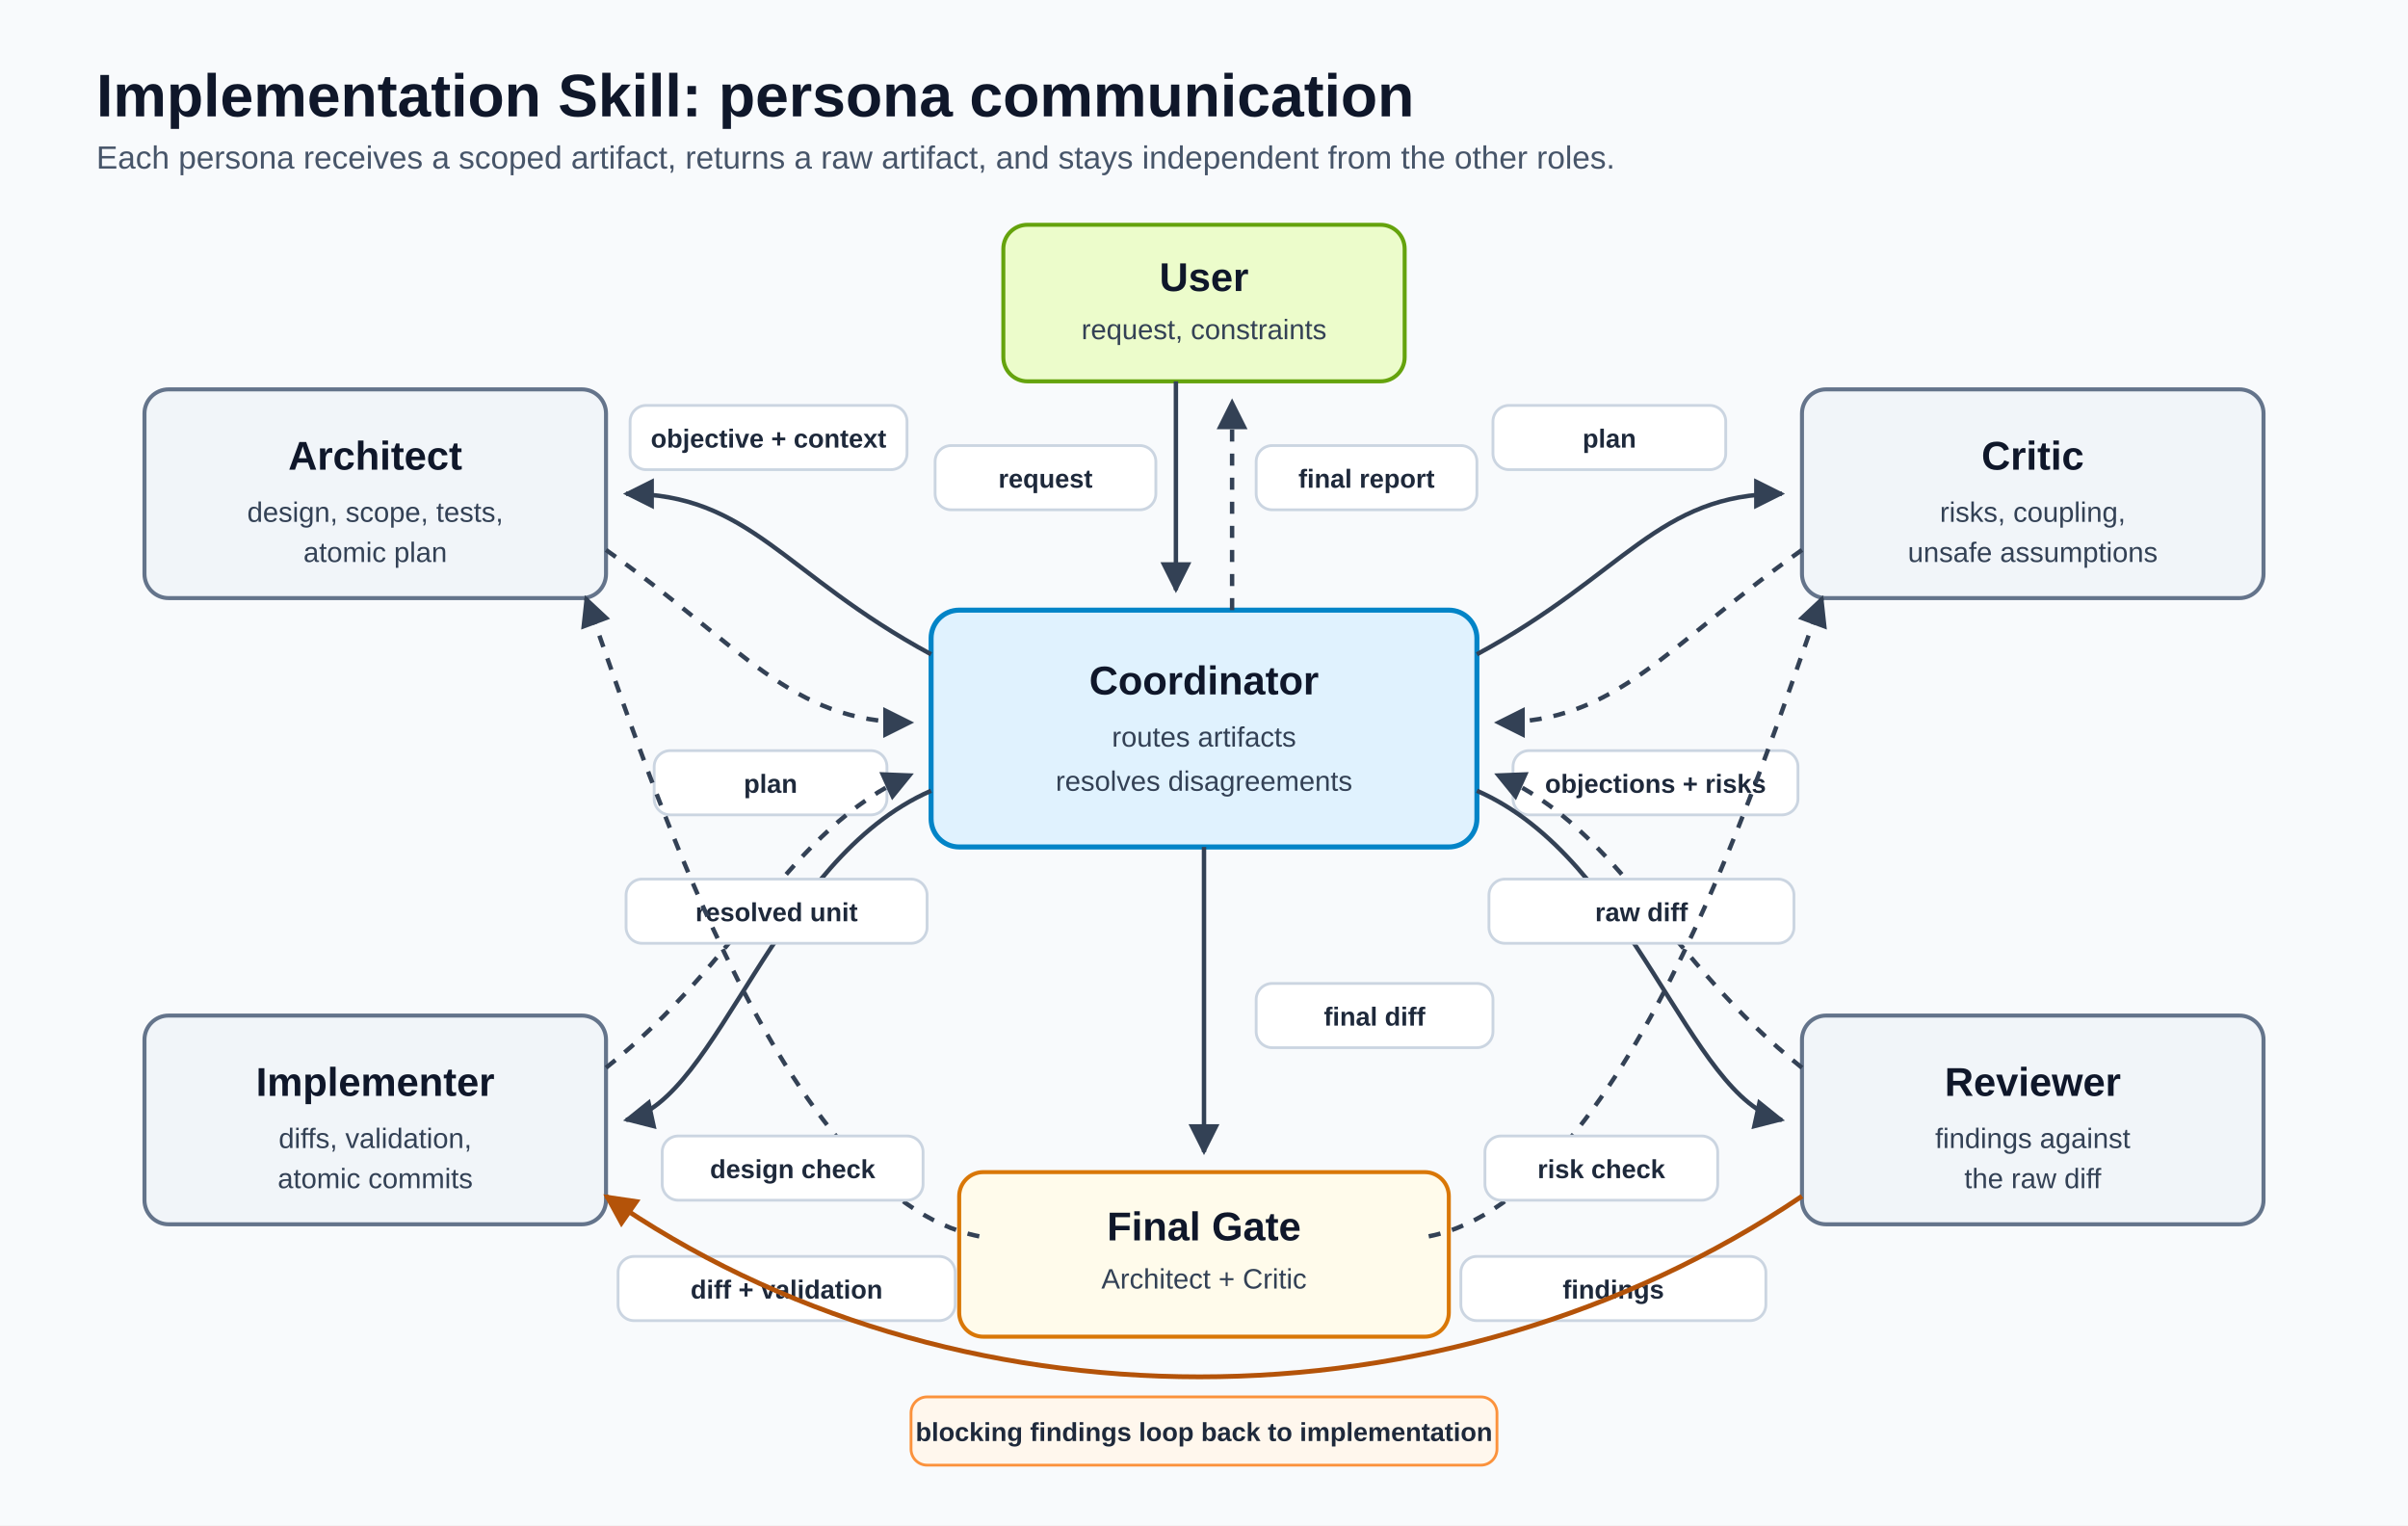
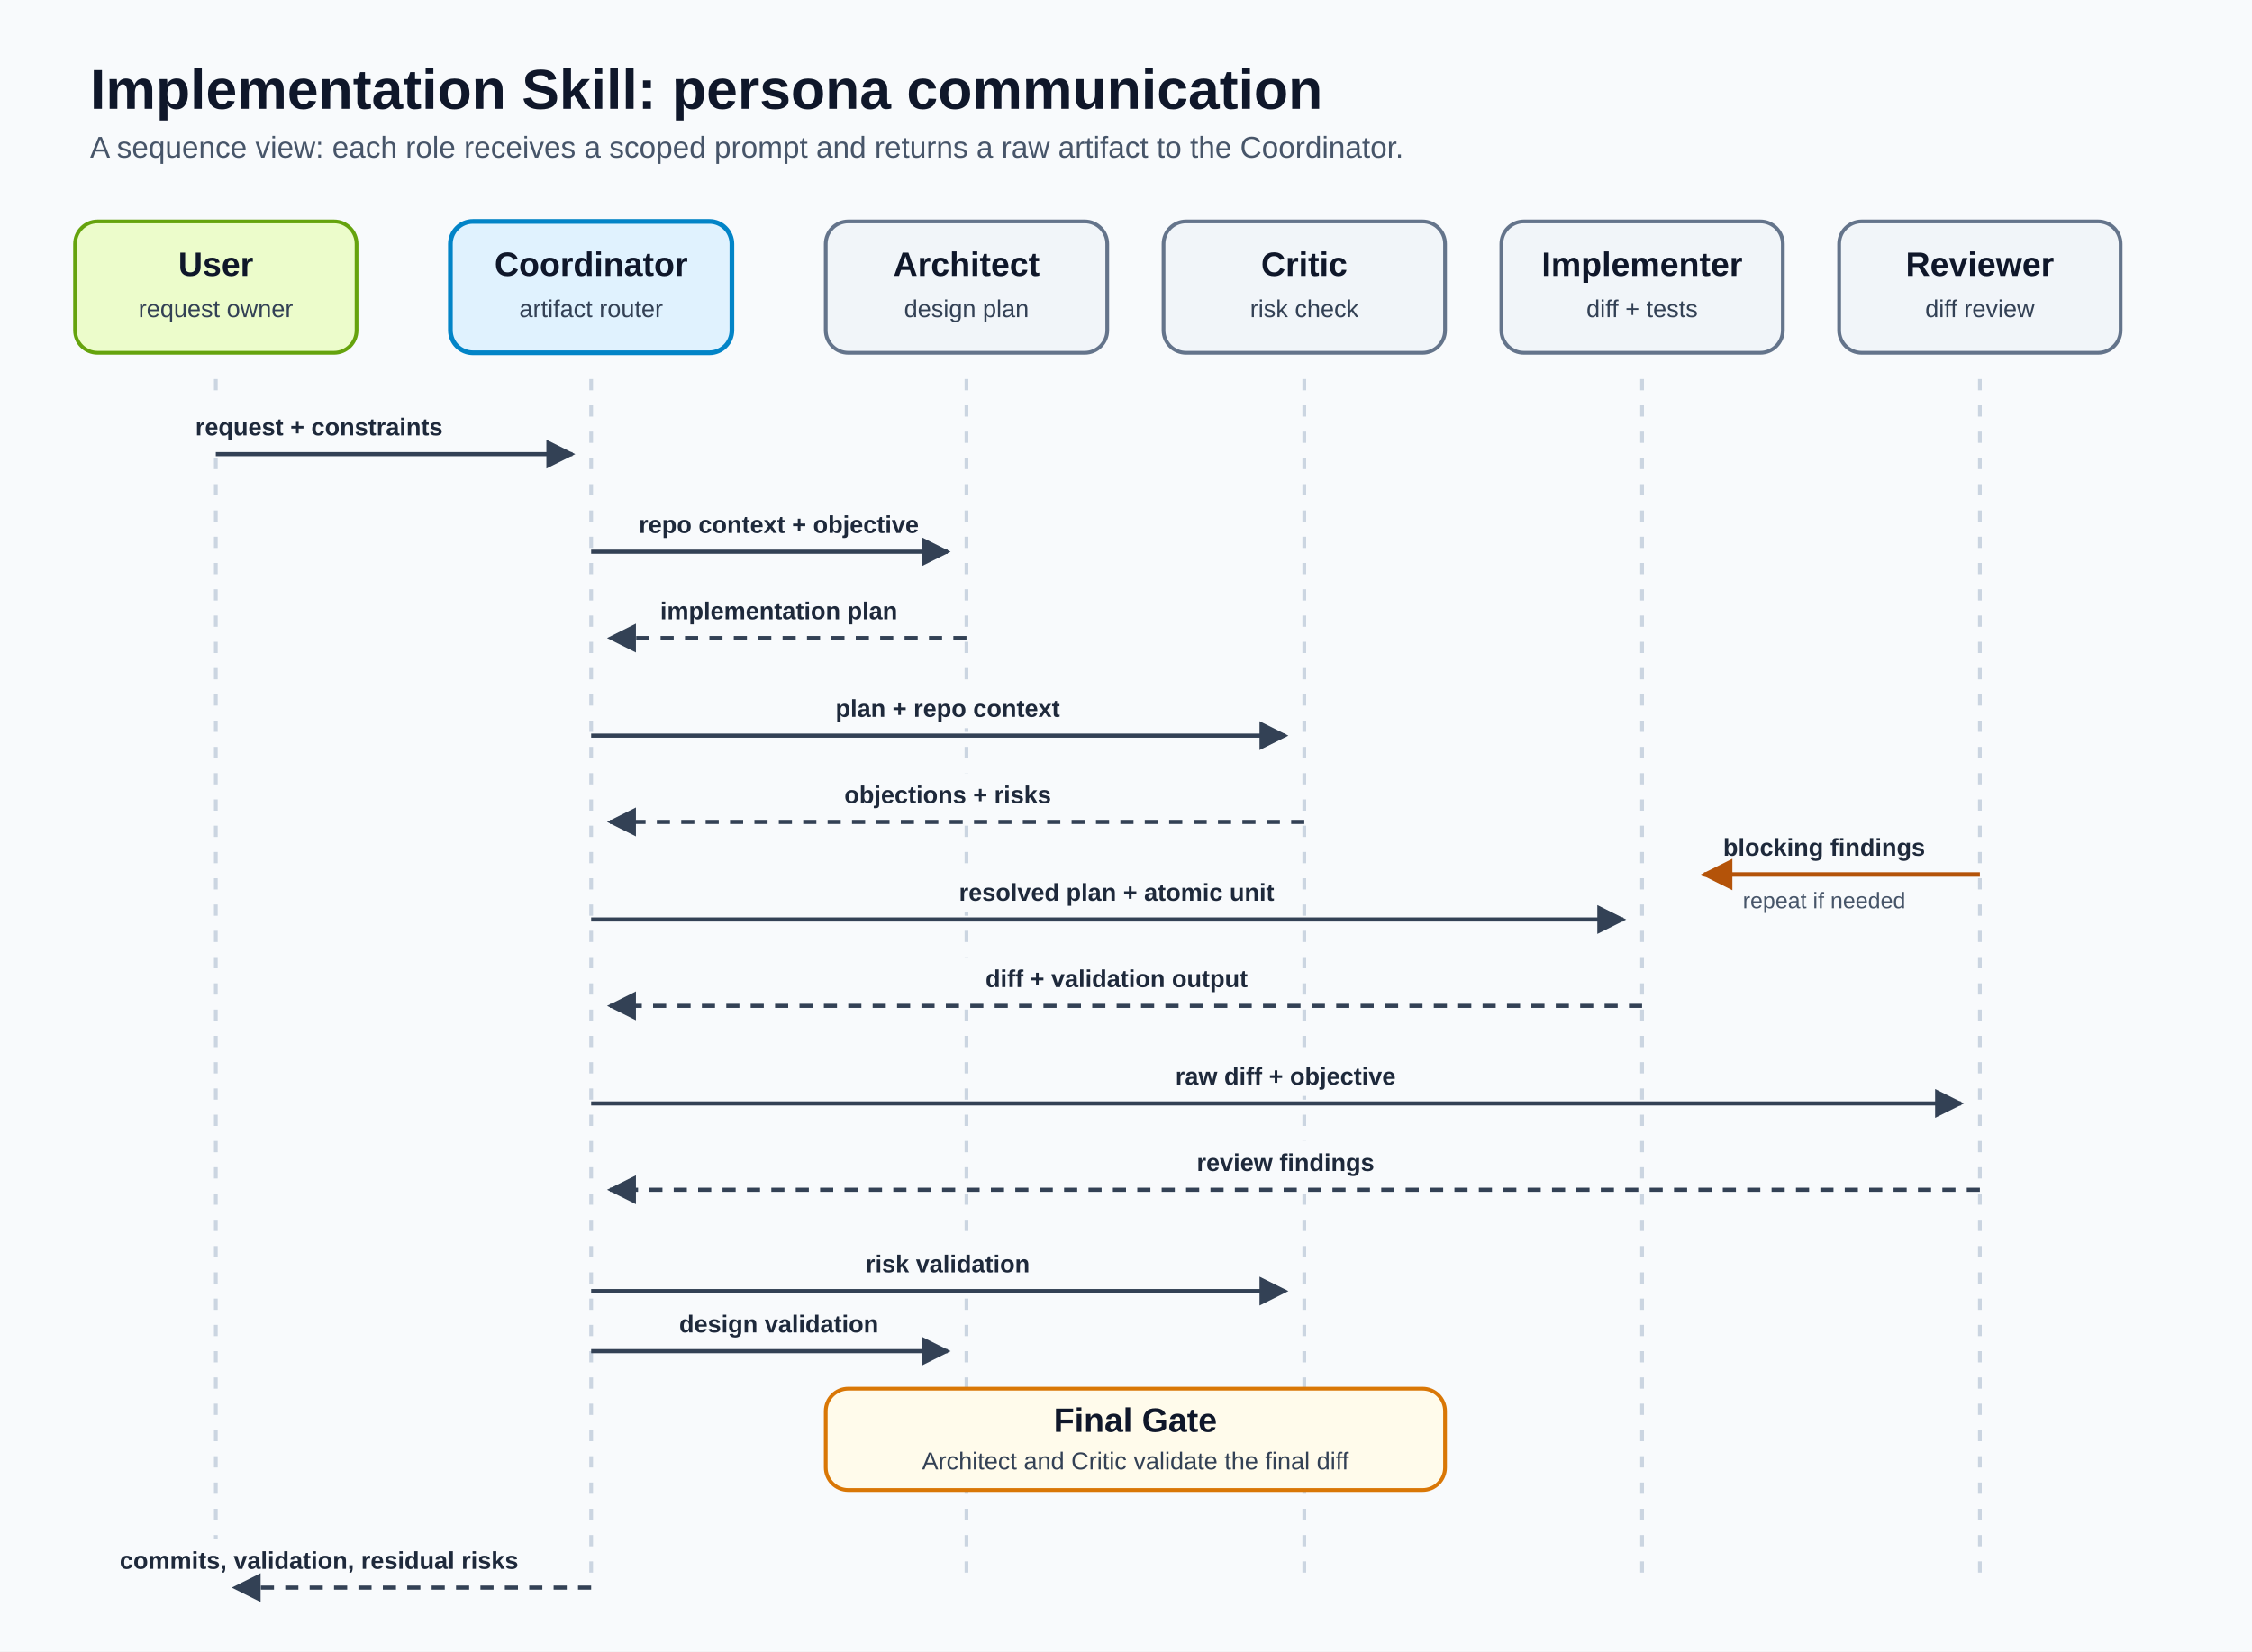
- <svg xmlns="http://www.w3.org/2000/svg" width="1200" height="760" viewBox="0 0 1200 760" role="img" aria-labelledby="title desc">
+ <svg xmlns="http://www.w3.org/2000/svg" width="1200" height="880" viewBox="0 0 1200 880" role="img" aria-labelledby="title desc">
  <defs>
-     <marker id="arrow" viewBox="0 0 10 10" refX="9" refY="5" markerWidth="7" markerHeight="7" orient="auto-start-reverse">
+     <marker id="arrow" viewBox="0 0 10 10" refX="9" refY="5" markerWidth="7" markerHeight="7" orient="auto">
      <path d="M 0 0 L 10 5 L 0 10 z" fill="#334155" />
    </marker>
-     <marker id="accentArrow" viewBox="0 0 10 10" refX="9" refY="5" markerWidth="7" markerHeight="7" orient="auto-start-reverse">
+     <marker id="accentArrow" viewBox="0 0 10 10" refX="9" refY="5" markerWidth="7" markerHeight="7" orient="auto">
      <path d="M 0 0 L 10 5 L 0 10 z" fill="#b45309" />
    </marker>
    <style>
      .bg { fill: #f8fafc; }
-       .hub { fill: #e0f2fe; stroke: #0284c7; stroke-width: 2.5; rx: 14; }
-       .persona { fill: #f1f5f9; stroke: #64748b; stroke-width: 2; rx: 12; }
-       .user { fill: #ecfccb; stroke: #65a30d; stroke-width: 2; rx: 12; }
-       .gate { fill: #fffbeb; stroke: #d97706; stroke-width: 2; rx: 12; }
-       .chip { fill: #ffffff; stroke: #cbd5e1; stroke-width: 1.4; rx: 8; }
-       .chipAccent { fill: #fff7ed; stroke: #fb923c; stroke-width: 1.4; rx: 8; }
      .title { fill: #0f172a; font-family: Arial, sans-serif; font-size: 30px; font-weight: 700; }
      .subtitle { fill: #475569; font-family: Arial, sans-serif; font-size: 16px; }
-       .label { fill: #0f172a; font-family: Arial, sans-serif; font-size: 20px; font-weight: 700; }
-       .body { fill: #334155; font-family: Arial, sans-serif; font-size: 14px; }
-       .small { fill: #1e293b; font-family: Arial, sans-serif; font-size: 13px; font-weight: 600; }
+       .role { fill: #f1f5f9; stroke: #64748b; stroke-width: 2; rx: 12; }
+       .user { fill: #ecfccb; stroke: #65a30d; stroke-width: 2; rx: 12; }
+       .coord { fill: #e0f2fe; stroke: #0284c7; stroke-width: 2.5; rx: 12; }
+       .gate { fill: #fffbeb; stroke: #d97706; stroke-width: 2; rx: 12; }
+       .label { fill: #0f172a; font-family: Arial, sans-serif; font-size: 18px; font-weight: 700; }
+       .body { fill: #334155; font-family: Arial, sans-serif; font-size: 13px; }
+       .line { stroke: #cbd5e1; stroke-width: 2; stroke-dasharray: 6 8; }
      .edge { stroke: #334155; stroke-width: 2.2; fill: none; marker-end: url(#arrow); }
-       .edgeBack { stroke: #334155; stroke-width: 2.2; fill: none; marker-end: url(#arrow); stroke-dasharray: 6 6; }
+       .edgeBack { stroke: #334155; stroke-width: 2.2; fill: none; marker-end: url(#arrow); stroke-dasharray: 7 6; }
      .edgeAccent { stroke: #b45309; stroke-width: 2.4; fill: none; marker-end: url(#accentArrow); }
+       .msgBox { fill: #f8fafc; }
+       .msg { fill: #1e293b; font-family: Arial, sans-serif; font-size: 13px; font-weight: 700; }
+       .note { fill: #475569; font-family: Arial, sans-serif; font-size: 12px; }
    </style>
  </defs>
-   <rect class="bg" width="1200" height="760" />
+   <rect class="bg" width="1200" height="880" />
  <text class="title" x="48" y="58">Implementation Skill: persona communication</text>
-   <text class="subtitle" x="48" y="84">Each persona receives a scoped artifact, returns a raw artifact, and stays independent from the other roles.</text>
-   <rect class="user" x="500" y="112" width="200" height="78" />
-   <text class="label" x="600" y="145" text-anchor="middle">User</text>
-   <text class="body" x="600" y="169" text-anchor="middle">request, constraints</text>
-   <rect class="hub" x="464" y="304" width="272" height="118" />
-   <text class="label" x="600" y="346" text-anchor="middle">Coordinator</text>
-   <text class="body" x="600" y="372" text-anchor="middle">routes artifacts</text>
-   <text class="body" x="600" y="394" text-anchor="middle">resolves disagreements</text>
-   <rect class="persona" x="72" y="194" width="230" height="104" />
-   <text class="label" x="187" y="234" text-anchor="middle">Architect</text>
-   <text class="body" x="187" y="260" text-anchor="middle">design, scope, tests,</text>
-   <text class="body" x="187" y="280" text-anchor="middle">atomic plan</text>
-   <rect class="persona" x="898" y="194" width="230" height="104" />
-   <text class="label" x="1013" y="234" text-anchor="middle">Critic</text>
-   <text class="body" x="1013" y="260" text-anchor="middle">risks, coupling,</text>
-   <text class="body" x="1013" y="280" text-anchor="middle">unsafe assumptions</text>
-   <rect class="persona" x="72" y="506" width="230" height="104" />
-   <text class="label" x="187" y="546" text-anchor="middle">Implementer</text>
-   <text class="body" x="187" y="572" text-anchor="middle">diffs, validation,</text>
-   <text class="body" x="187" y="592" text-anchor="middle">atomic commits</text>
-   <rect class="persona" x="898" y="506" width="230" height="104" />
-   <text class="label" x="1013" y="546" text-anchor="middle">Reviewer</text>
-   <text class="body" x="1013" y="572" text-anchor="middle">findings against</text>
-   <text class="body" x="1013" y="592" text-anchor="middle">the raw diff</text>
-   <rect class="gate" x="478" y="584" width="244" height="82" />
-   <text class="label" x="600" y="618" text-anchor="middle">Final Gate</text>
-   <text class="body" x="600" y="642" text-anchor="middle">Architect + Critic</text>
-   <path class="edge" d="M586 190 L586 294" />
-   <path class="edgeBack" d="M614 304 L614 200" />
-   <rect class="chip" x="466" y="222" width="110" height="32" />
-   <text class="small" x="521" y="243" text-anchor="middle">request</text>
-   <rect class="chip" x="626" y="222" width="110" height="32" />
-   <text class="small" x="681" y="243" text-anchor="middle">final report</text>
-   <path class="edge" d="M464 326 C390 286 374 246 312 246" />
-   <path class="edgeBack" d="M302 274 C370 322 394 360 454 360" />
-   <rect class="chip" x="314" y="202" width="138" height="32" />
-   <text class="small" x="383" y="223" text-anchor="middle">objective + context</text>
-   <rect class="chip" x="326" y="374" width="116" height="32" />
-   <text class="small" x="384" y="395" text-anchor="middle">plan</text>
-   <path class="edge" d="M736 326 C810 286 826 246 888 246" />
-   <path class="edgeBack" d="M898 274 C830 322 806 360 746 360" />
-   <rect class="chip" x="744" y="202" width="116" height="32" />
-   <text class="small" x="802" y="223" text-anchor="middle">plan</text>
-   <rect class="chip" x="754" y="374" width="142" height="32" />
-   <text class="small" x="825" y="395" text-anchor="middle">objections + risks</text>
-   <path class="edge" d="M464 394 C386 428 358 548 312 558" />
-   <path class="edgeBack" d="M302 532 C370 478 392 414 454 386" />
-   <rect class="chip" x="312" y="438" width="150" height="32" />
-   <text class="small" x="387" y="459" text-anchor="middle">resolved unit</text>
-   <rect class="chip" x="308" y="626" width="168" height="32" />
-   <text class="small" x="392" y="647" text-anchor="middle">diff + validation</text>
-   <path class="edge" d="M736 394 C814 428 842 548 888 558" />
-   <path class="edgeBack" d="M898 532 C830 478 808 414 746 386" />
-   <rect class="chip" x="742" y="438" width="152" height="32" />
-   <text class="small" x="818" y="459" text-anchor="middle">raw diff</text>
-   <rect class="chip" x="728" y="626" width="152" height="32" />
-   <text class="small" x="804" y="647" text-anchor="middle">findings</text>
-   <path class="edgeAccent" d="M898 596 C720 716 474 716 302 596" />
-   <rect class="chipAccent" x="454" y="696" width="292" height="34" />
-   <text class="small" x="600" y="718" text-anchor="middle">blocking findings loop back to implementation</text>
-   <path class="edge" d="M600 422 L600 574" />
-   <rect class="chip" x="626" y="490" width="118" height="32" />
-   <text class="small" x="685" y="511" text-anchor="middle">final diff</text>
-   <path class="edgeBack" d="M488 616 C386 596 318 368 292 298" />
-   <path class="edgeBack" d="M712 616 C814 596 882 368 908 298" />
-   <rect class="chip" x="330" y="566" width="130" height="32" />
-   <text class="small" x="395" y="587" text-anchor="middle">design check</text>
-   <rect class="chip" x="740" y="566" width="116" height="32" />
-   <text class="small" x="798" y="587" text-anchor="middle">risk check</text>
+   <text class="subtitle" x="48" y="84">A sequence view: each role receives a scoped prompt and returns a raw artifact to the Coordinator.</text>
+   <rect class="user" x="40" y="118" width="150" height="70" />
+   <text class="label" x="115" y="147" text-anchor="middle">User</text>
+   <text class="body" x="115" y="169" text-anchor="middle">request owner</text>
+   <rect class="coord" x="240" y="118" width="150" height="70" />
+   <text class="label" x="315" y="147" text-anchor="middle">Coordinator</text>
+   <text class="body" x="315" y="169" text-anchor="middle">artifact router</text>
+   <rect class="role" x="440" y="118" width="150" height="70" />
+   <text class="label" x="515" y="147" text-anchor="middle">Architect</text>
+   <text class="body" x="515" y="169" text-anchor="middle">design plan</text>
+   <rect class="role" x="620" y="118" width="150" height="70" />
+   <text class="label" x="695" y="147" text-anchor="middle">Critic</text>
+   <text class="body" x="695" y="169" text-anchor="middle">risk check</text>
+   <rect class="role" x="800" y="118" width="150" height="70" />
+   <text class="label" x="875" y="147" text-anchor="middle">Implementer</text>
+   <text class="body" x="875" y="169" text-anchor="middle">diff + tests</text>
+   <rect class="role" x="980" y="118" width="150" height="70" />
+   <text class="label" x="1055" y="147" text-anchor="middle">Reviewer</text>
+   <text class="body" x="1055" y="169" text-anchor="middle">diff review</text>
+   <line class="line" x1="115" y1="202" x2="115" y2="840" />
+   <line class="line" x1="315" y1="202" x2="315" y2="840" />
+   <line class="line" x1="515" y1="202" x2="515" y2="840" />
+   <line class="line" x1="695" y1="202" x2="695" y2="840" />
+   <line class="line" x1="875" y1="202" x2="875" y2="840" />
+   <line class="line" x1="1055" y1="202" x2="1055" y2="840" />
+   <rect class="msgBox" x="60" y="216" width="154" height="22" rx="5" />
+   <text class="msg" x="170" y="232" text-anchor="middle">request + constraints</text>
+   <path class="edge" d="M115 242 L305 242" />
+   <rect class="msgBox" x="330" y="268" width="170" height="22" rx="5" />
+   <text class="msg" x="415" y="284" text-anchor="middle">repo context + objective</text>
+   <path class="edge" d="M315 294 L505 294" />
+   <rect class="msgBox" x="338" y="314" width="154" height="22" rx="5" />
+   <text class="msg" x="415" y="330" text-anchor="middle">implementation plan</text>
+   <path class="edgeBack" d="M515 340 L325 340" />
+   <rect class="msgBox" x="424" y="366" width="162" height="22" rx="5" />
+   <text class="msg" x="505" y="382" text-anchor="middle">plan + repo context</text>
+   <path class="edge" d="M315 392 L685 392" />
+   <rect class="msgBox" x="436" y="412" width="138" height="22" rx="5" />
+   <text class="msg" x="505" y="428" text-anchor="middle">objections + risks</text>
+   <path class="edgeBack" d="M695 438 L325 438" />
+   <rect class="msgBox" x="498" y="464" width="194" height="22" rx="5" />
+   <text class="msg" x="595" y="480" text-anchor="middle">resolved plan + atomic unit</text>
+   <path class="edge" d="M315 490 L865 490" />
+   <rect class="msgBox" x="506" y="510" width="178" height="22" rx="5" />
+   <text class="msg" x="595" y="526" text-anchor="middle">diff + validation output</text>
+   <path class="edgeBack" d="M875 536 L325 536" />
+   <rect class="msgBox" x="614" y="562" width="142" height="22" rx="5" />
+   <text class="msg" x="685" y="578" text-anchor="middle">raw diff + objective</text>
+   <path class="edge" d="M315 588 L1045 588" />
+   <rect class="msgBox" x="626" y="608" width="118" height="22" rx="5" />
+   <text class="msg" x="685" y="624" text-anchor="middle">review findings</text>
+   <path class="edgeBack" d="M1055 634 L325 634" />
+   <rect class="msgBox" x="902" y="440" width="140" height="22" rx="5" />
+   <text class="msg" x="972" y="456" text-anchor="middle">blocking findings</text>
+   <path class="edgeAccent" d="M1055 466 L908 466" />
+   <rect class="msgBox" x="924" y="470" width="96" height="20" rx="5" />
+   <text class="note" x="972" y="484" text-anchor="middle">repeat if needed</text>
+   <rect class="gate" x="440" y="740" width="330" height="54" />
+   <text class="label" x="605" y="763" text-anchor="middle">Final Gate</text>
+   <text class="body" x="605" y="783" text-anchor="middle">Architect and Critic validate the final diff</text>
+   <rect class="msgBox" x="450" y="662" width="110" height="22" rx="5" />
+   <text class="msg" x="505" y="678" text-anchor="middle">risk validation</text>
+   <path class="edge" d="M315 688 L685 688" />
+   <rect class="msgBox" x="352" y="694" width="126" height="22" rx="5" />
+   <text class="msg" x="415" y="710" text-anchor="middle">design validation</text>
+   <path class="edge" d="M315 720 L505 720" />
+   <rect class="msgBox" x="54" y="820" width="232" height="22" rx="5" />
+   <text class="msg" x="170" y="836" text-anchor="middle">commits, validation, residual risks</text>
+   <path class="edgeBack" d="M315 846 L125 846" />
</svg>
